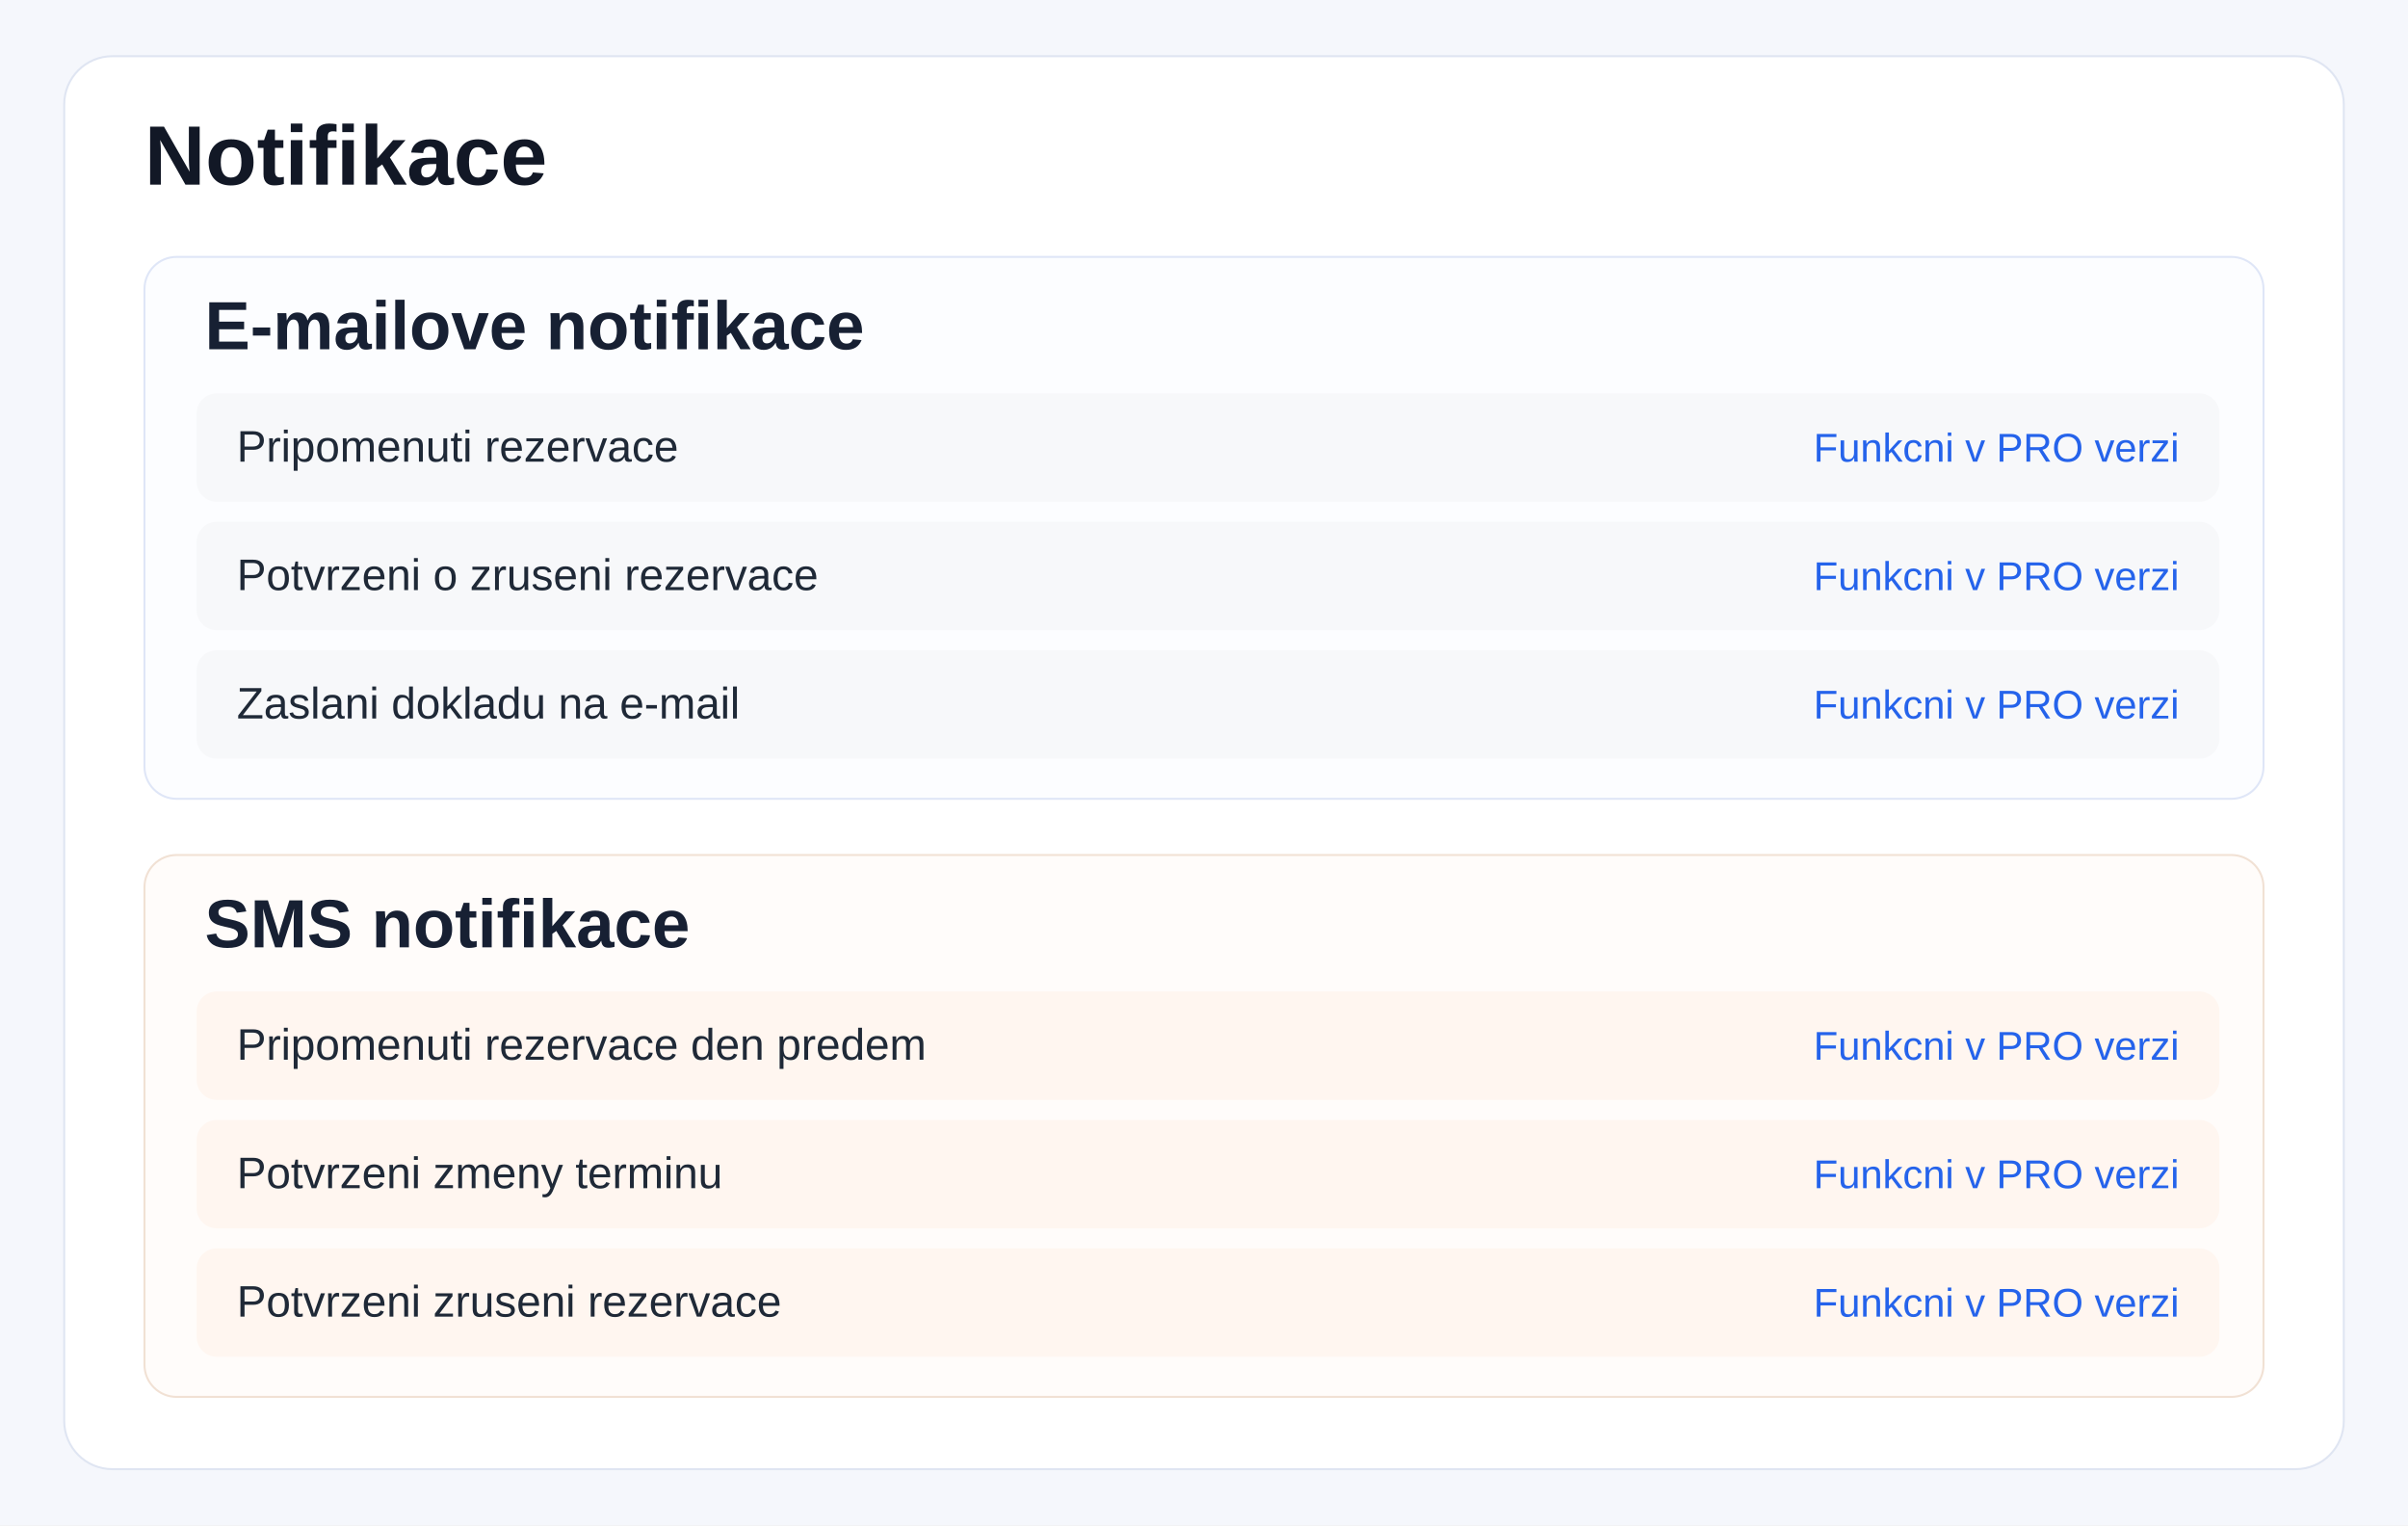
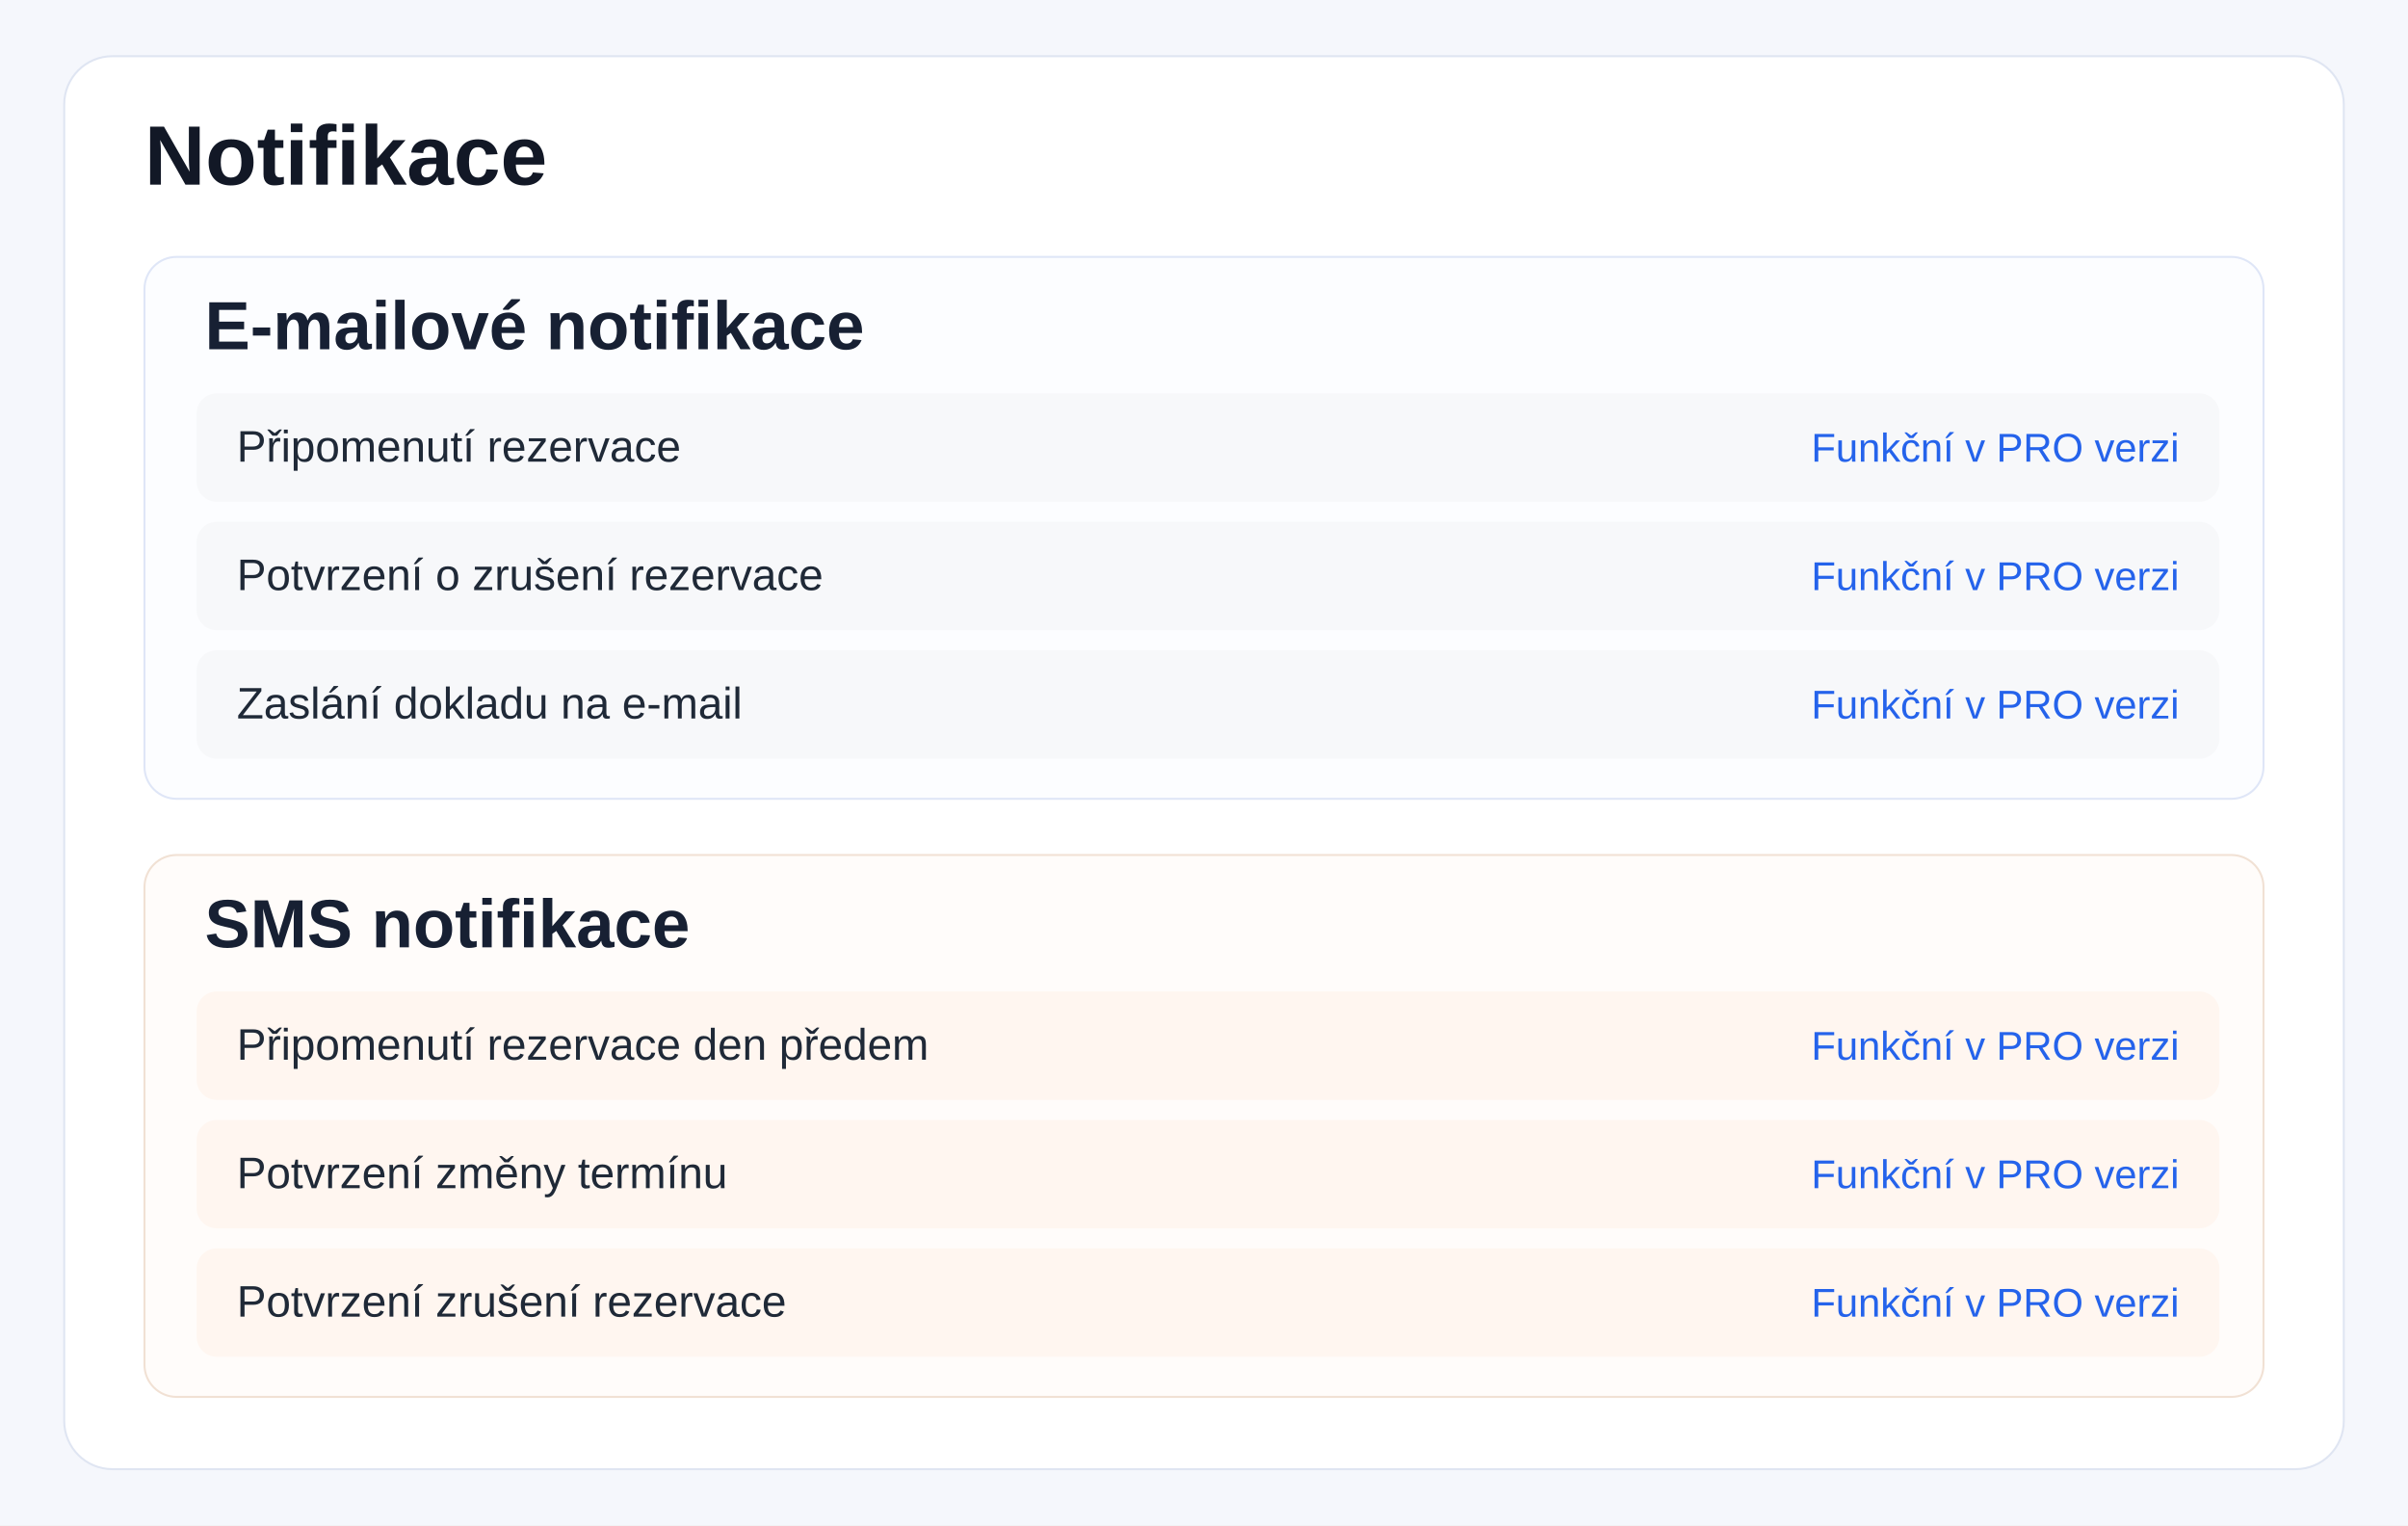
<svg xmlns="http://www.w3.org/2000/svg" width="1200" height="760" viewBox="0 0 1200 760">
  <rect width="1200" height="760" fill="#f5f7fc" />
  <rect x="32" y="28" width="1136" height="704" rx="24" fill="#ffffff" stroke="#dfe5f2" />
  <text x="72" y="92" font-family="Arial, sans-serif" font-size="42" fill="#121826" font-weight="700">Notifikace</text>
  <rect x="72" y="128" width="1056" height="270" rx="16" fill="#fcfdff" stroke="#dfe6f7" />
-   <text x="102" y="174" font-family="Arial, sans-serif" font-size="34" fill="#172033" font-weight="700">E-mailove notifikace</text>
+   <text x="102" y="174" font-family="Arial, sans-serif" font-size="34" fill="#172033" font-weight="700">E-mailové notifikace</text>
  <rect x="98" y="196" width="1008" height="54" rx="10" fill="#f7f8fa" />
-   <text x="118" y="230" font-family="Arial, sans-serif" font-size="22" fill="#1f2937">Pripomenuti rezervace</text>
-   <text x="1086" y="230" text-anchor="end" font-family="Arial, sans-serif" font-size="20" fill="#2563eb">Funkcni v PRO verzi</text>
+   <text x="118" y="230" font-family="Arial, sans-serif" font-size="22" fill="#1f2937">Připomenutí rezervace</text>
+   <text x="1086" y="230" text-anchor="end" font-family="Arial, sans-serif" font-size="20" fill="#2563eb">Funkční v PRO verzi</text>
  <rect x="98" y="260" width="1008" height="54" rx="10" fill="#f7f8fa" />
-   <text x="118" y="294" font-family="Arial, sans-serif" font-size="22" fill="#1f2937">Potvrzeni o zruseni rezervace</text>
-   <text x="1086" y="294" text-anchor="end" font-family="Arial, sans-serif" font-size="20" fill="#2563eb">Funkcni v PRO verzi</text>
+   <text x="118" y="294" font-family="Arial, sans-serif" font-size="22" fill="#1f2937">Potvrzení o zrušení rezervace</text>
+   <text x="1086" y="294" text-anchor="end" font-family="Arial, sans-serif" font-size="20" fill="#2563eb">Funkční v PRO verzi</text>
  <rect x="98" y="324" width="1008" height="54" rx="10" fill="#f7f8fa" />
-   <text x="118" y="358" font-family="Arial, sans-serif" font-size="22" fill="#1f2937">Zaslani dokladu na e-mail</text>
-   <text x="1086" y="358" text-anchor="end" font-family="Arial, sans-serif" font-size="20" fill="#2563eb">Funkcni v PRO verzi</text>
+   <text x="118" y="358" font-family="Arial, sans-serif" font-size="22" fill="#1f2937">Zaslání dokladu na e-mail</text>
+   <text x="1086" y="358" text-anchor="end" font-family="Arial, sans-serif" font-size="20" fill="#2563eb">Funkční v PRO verzi</text>
  <rect x="72" y="426" width="1056" height="270" rx="16" fill="#fffcfa" stroke="#f1e1d4" />
  <text x="102" y="472" font-family="Arial, sans-serif" font-size="34" fill="#172033" font-weight="700">SMS notifikace</text>
  <rect x="98" y="494" width="1008" height="54" rx="10" fill="#fff6f0" />
-   <text x="118" y="528" font-family="Arial, sans-serif" font-size="22" fill="#1f2937">Pripomenuti rezervace den predem</text>
-   <text x="1086" y="528" text-anchor="end" font-family="Arial, sans-serif" font-size="20" fill="#2563eb">Funkcni v PRO verzi</text>
+   <text x="118" y="528" font-family="Arial, sans-serif" font-size="22" fill="#1f2937">Připomenutí rezervace den předem</text>
+   <text x="1086" y="528" text-anchor="end" font-family="Arial, sans-serif" font-size="20" fill="#2563eb">Funkční v PRO verzi</text>
  <rect x="98" y="558" width="1008" height="54" rx="10" fill="#fff6f0" />
-   <text x="118" y="592" font-family="Arial, sans-serif" font-size="22" fill="#1f2937">Potvrzeni zmeny terminu</text>
-   <text x="1086" y="592" text-anchor="end" font-family="Arial, sans-serif" font-size="20" fill="#2563eb">Funkcni v PRO verzi</text>
+   <text x="118" y="592" font-family="Arial, sans-serif" font-size="22" fill="#1f2937">Potvrzení změny termínu</text>
+   <text x="1086" y="592" text-anchor="end" font-family="Arial, sans-serif" font-size="20" fill="#2563eb">Funkční v PRO verzi</text>
  <rect x="98" y="622" width="1008" height="54" rx="10" fill="#fff6f0" />
-   <text x="118" y="656" font-family="Arial, sans-serif" font-size="22" fill="#1f2937">Potvrzeni zruseni rezervace</text>
-   <text x="1086" y="656" text-anchor="end" font-family="Arial, sans-serif" font-size="20" fill="#2563eb">Funkcni v PRO verzi</text>
+   <text x="118" y="656" font-family="Arial, sans-serif" font-size="22" fill="#1f2937">Potvrzení zrušení rezervace</text>
+   <text x="1086" y="656" text-anchor="end" font-family="Arial, sans-serif" font-size="20" fill="#2563eb">Funkční v PRO verzi</text>
</svg>
